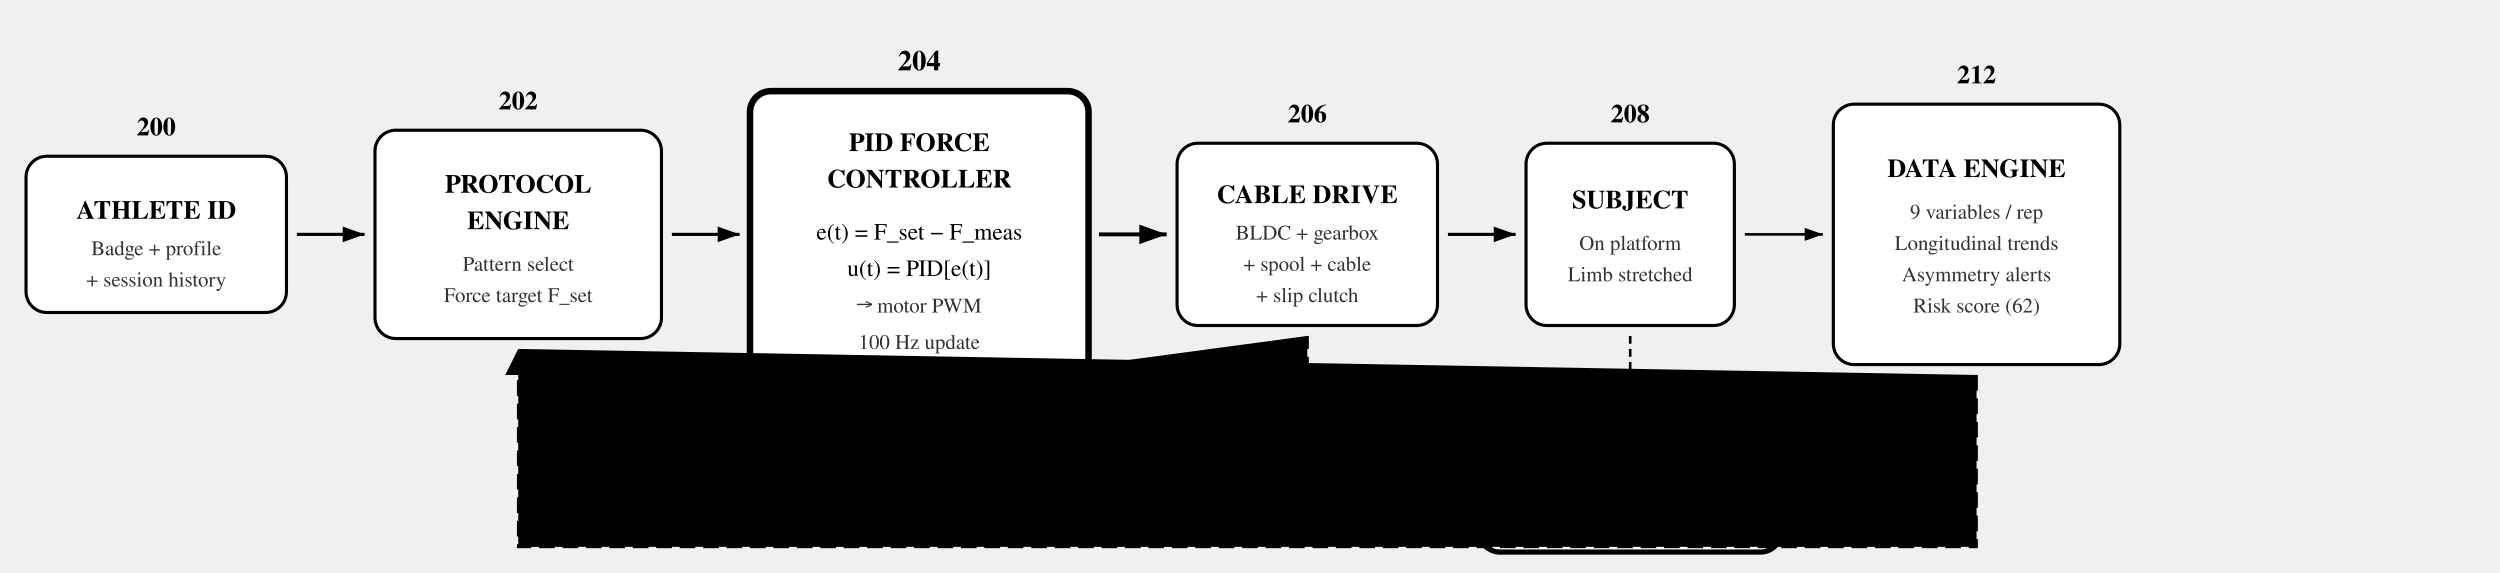
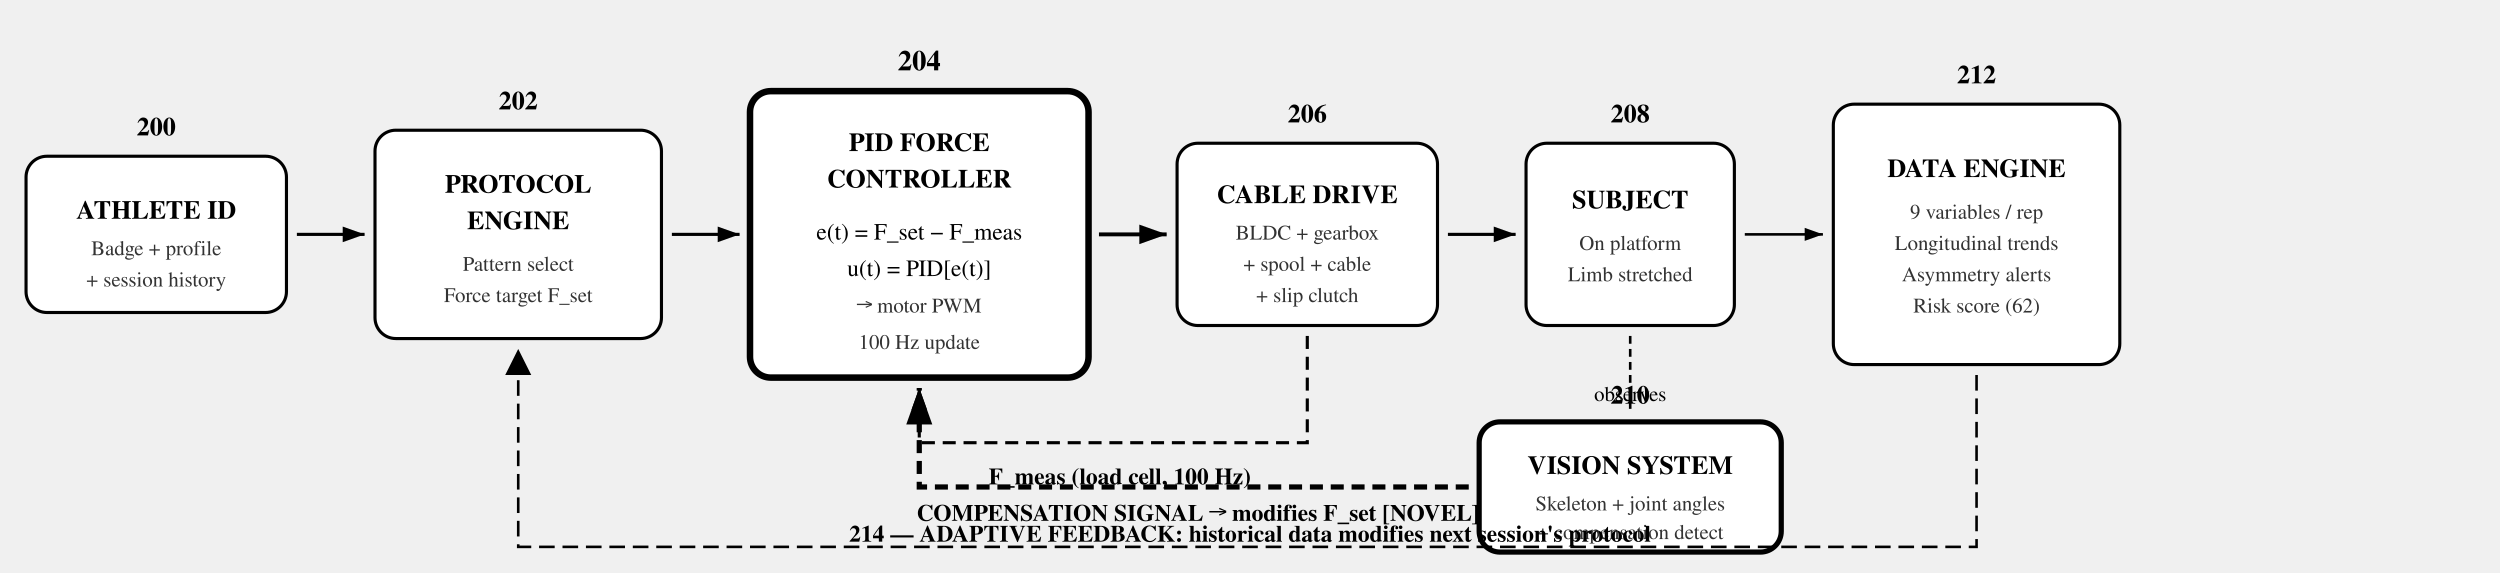
<svg xmlns="http://www.w3.org/2000/svg" viewBox="0 0 960 220">
  <rect x="10" y="60" width="100" height="60" rx="8" fill="#ffffff" stroke="#000" stroke-width="1.2" />
  <text x="60" y="52" text-anchor="middle" fill="#000" font-size="10" font-weight="700" font-family="Times,serif">200</text>
  <text x="60" y="84" text-anchor="middle" fill="#000" font-size="10" font-weight="700" font-family="Times,serif">ATHLETE ID</text>
  <text x="60" y="98" text-anchor="middle" fill="#333" font-size="8" font-family="Times,serif">Badge + profile</text>
  <text x="60" y="110" text-anchor="middle" fill="#333" font-size="8" font-family="Times,serif">+ session history</text>
  <path d="M114,90 L140,90" stroke="#000" stroke-width="1.2" marker-end="url(#arrK1)" />
  <rect x="144" y="50" width="110" height="80" rx="8" fill="#ffffff" stroke="#000" stroke-width="1.2" />
  <text x="199" y="42" text-anchor="middle" fill="#000" font-size="10" font-weight="700" font-family="Times,serif">202</text>
  <text x="199" y="74" text-anchor="middle" fill="#000" font-size="10" font-weight="700" font-family="Times,serif">PROTOCOL</text>
  <text x="199" y="88" text-anchor="middle" fill="#000" font-size="10" font-weight="700" font-family="Times,serif">ENGINE</text>
  <text x="199" y="104" text-anchor="middle" fill="#333" font-size="8" font-family="Times,serif">Pattern select</text>
  <text x="199" y="116" text-anchor="middle" fill="#333" font-size="8" font-family="Times,serif">Force target F_set</text>
  <path d="M258,90 L284,90" stroke="#000" stroke-width="1.2" marker-end="url(#arrK1)" />
  <rect x="288" y="35" width="130" height="110" rx="8" fill="#ffffff" stroke="#000" stroke-width="2.5" />
  <text x="353" y="27" text-anchor="middle" fill="#000" font-size="11" font-weight="700" font-family="Times,serif">204</text>
  <text x="353" y="58" text-anchor="middle" fill="#000" font-size="10" font-weight="700" font-family="Times,serif">PID FORCE</text>
  <text x="353" y="72" text-anchor="middle" fill="#000" font-size="10" font-weight="700" font-family="Times,serif">CONTROLLER</text>
  <text x="353" y="92" text-anchor="middle" fill="#000" font-size="9" font-family="Times,serif">e(t) = F_set − F_meas</text>
  <text x="353" y="106" text-anchor="middle" fill="#000" font-size="9" font-family="Times,serif">u(t) = PID[e(t)]</text>
  <text x="353" y="120" text-anchor="middle" fill="#333" font-size="8" font-family="Times,serif">→ motor PWM</text>
  <text x="353" y="134" text-anchor="middle" fill="#333" font-size="8" font-family="Times,serif">100 Hz update</text>
  <path d="M422,90 L448,90" stroke="#000" stroke-width="1.5" marker-end="url(#arrK1)" />
  <rect x="452" y="55" width="100" height="70" rx="8" fill="#ffffff" stroke="#000" stroke-width="1.2" />
  <text x="502" y="47" text-anchor="middle" fill="#000" font-size="10" font-weight="700" font-family="Times,serif">206</text>
  <text x="502" y="78" text-anchor="middle" fill="#000" font-size="10" font-weight="700" font-family="Times,serif">CABLE DRIVE</text>
  <text x="502" y="92" text-anchor="middle" fill="#333" font-size="8" font-family="Times,serif">BLDC + gearbox</text>
  <text x="502" y="104" text-anchor="middle" fill="#333" font-size="8" font-family="Times,serif">+ spool + cable</text>
  <text x="502" y="116" text-anchor="middle" fill="#333" font-size="8" font-family="Times,serif">+ slip clutch</text>
-   <path d="M502,129 L502,170 L353,170 L353,149" stroke="#000" stroke-width="1.2" stroke-dasharray="5,3" marker-end="url(#arrK1)" />
+   <path d="M502,129 L502,170 L353,170 L353,149" fill="none" stroke="#000" stroke-width="1.2" stroke-dasharray="5,3" marker-end="url(#arrK1)" />
  <text x="430" y="186" text-anchor="middle" fill="#000" font-size="9" font-weight="600" font-family="Times,serif">F_meas (load cell, 100 Hz)</text>
  <path d="M556,90 L582,90" stroke="#000" stroke-width="1.2" marker-end="url(#arrK1)" />
  <rect x="586" y="55" width="80" height="70" rx="8" fill="#ffffff" stroke="#000" stroke-width="1.2" />
  <text x="626" y="47" text-anchor="middle" fill="#000" font-size="10" font-weight="700" font-family="Times,serif">208</text>
  <text x="626" y="80" text-anchor="middle" fill="#000" font-size="10" font-weight="700" font-family="Times,serif">SUBJECT</text>
  <text x="626" y="96" text-anchor="middle" fill="#333" font-size="8" font-family="Times,serif">On platform</text>
  <text x="626" y="108" text-anchor="middle" fill="#333" font-size="8" font-family="Times,serif">Limb stretched</text>
  <path d="M626,129 L626,158" stroke="#000" stroke-width="1" stroke-dasharray="3,2" />
  <text x="626" y="154" text-anchor="middle" fill="#000" font-size="8" font-family="Times,serif">observes</text>
  <rect x="568" y="162" width="116" height="50" rx="8" fill="#ffffff" stroke="#000" stroke-width="2" />
  <text x="626" y="155" text-anchor="middle" fill="#000" font-size="10" font-weight="700" font-family="Times,serif">210</text>
  <text x="626" y="182" text-anchor="middle" fill="#000" font-size="10" font-weight="700" font-family="Times,serif">VISION SYSTEM</text>
  <text x="626" y="196" text-anchor="middle" fill="#333" font-size="8" font-family="Times,serif">Skeleton + joint angles</text>
  <text x="626" y="207" text-anchor="middle" fill="#333" font-size="8" font-family="Times,serif">+ compensation detect</text>
-   <path d="M564,187 L353,187 L353,149" stroke="#000" stroke-width="2" stroke-dasharray="5,3" marker-end="url(#arrK1)" />
+   <path d="M564,187 L353,187 L353,149" fill="none" stroke="#000" stroke-width="2" stroke-dasharray="5,3" marker-end="url(#arrK1)" />
  <text x="460" y="200" text-anchor="middle" fill="#000" font-size="9" font-weight="700" font-family="Times,serif">COMPENSATION SIGNAL → modifies F_set [NOVEL]</text>
  <path d="M670,90 L700,90" stroke="#000" stroke-width="1" marker-end="url(#arrK1)" />
  <rect x="704" y="40" width="110" height="100" rx="8" fill="#ffffff" stroke="#000" stroke-width="1.2" />
  <text x="759" y="32" text-anchor="middle" fill="#000" font-size="10" font-weight="700" font-family="Times,serif">212</text>
  <text x="759" y="68" text-anchor="middle" fill="#000" font-size="10" font-weight="700" font-family="Times,serif">DATA ENGINE</text>
  <text x="759" y="84" text-anchor="middle" fill="#333" font-size="8" font-family="Times,serif">9 variables / rep</text>
  <text x="759" y="96" text-anchor="middle" fill="#333" font-size="8" font-family="Times,serif">Longitudinal trends</text>
  <text x="759" y="108" text-anchor="middle" fill="#333" font-size="8" font-family="Times,serif">Asymmetry alerts</text>
  <text x="759" y="120" text-anchor="middle" fill="#333" font-size="8" font-family="Times,serif">Risk score (62)</text>
-   <path d="M759,144 L759,210 L199,210 L199,134" stroke="#000" stroke-width="1" stroke-dasharray="6,3" />
+   <path d="M759,144 L759,210 L199,210 L199,134" fill="none" stroke="#000" stroke-width="1" stroke-dasharray="6,3" />
  <text x="480" y="208" text-anchor="middle" fill="#000" font-size="9" font-weight="600" font-family="Times,serif">214 — ADAPTIVE FEEDBACK: historical data modifies next session's protocol</text>
  <polygon points="199,134 194,144 204,144" fill="#000" />
  <defs>
    <marker id="arrK1" markerWidth="7" markerHeight="5" refX="7" refY="2.5" orient="auto">
      <path d="M0,0 L7,2.5 L0,5" fill="#000" />
    </marker>
  </defs>
</svg>
